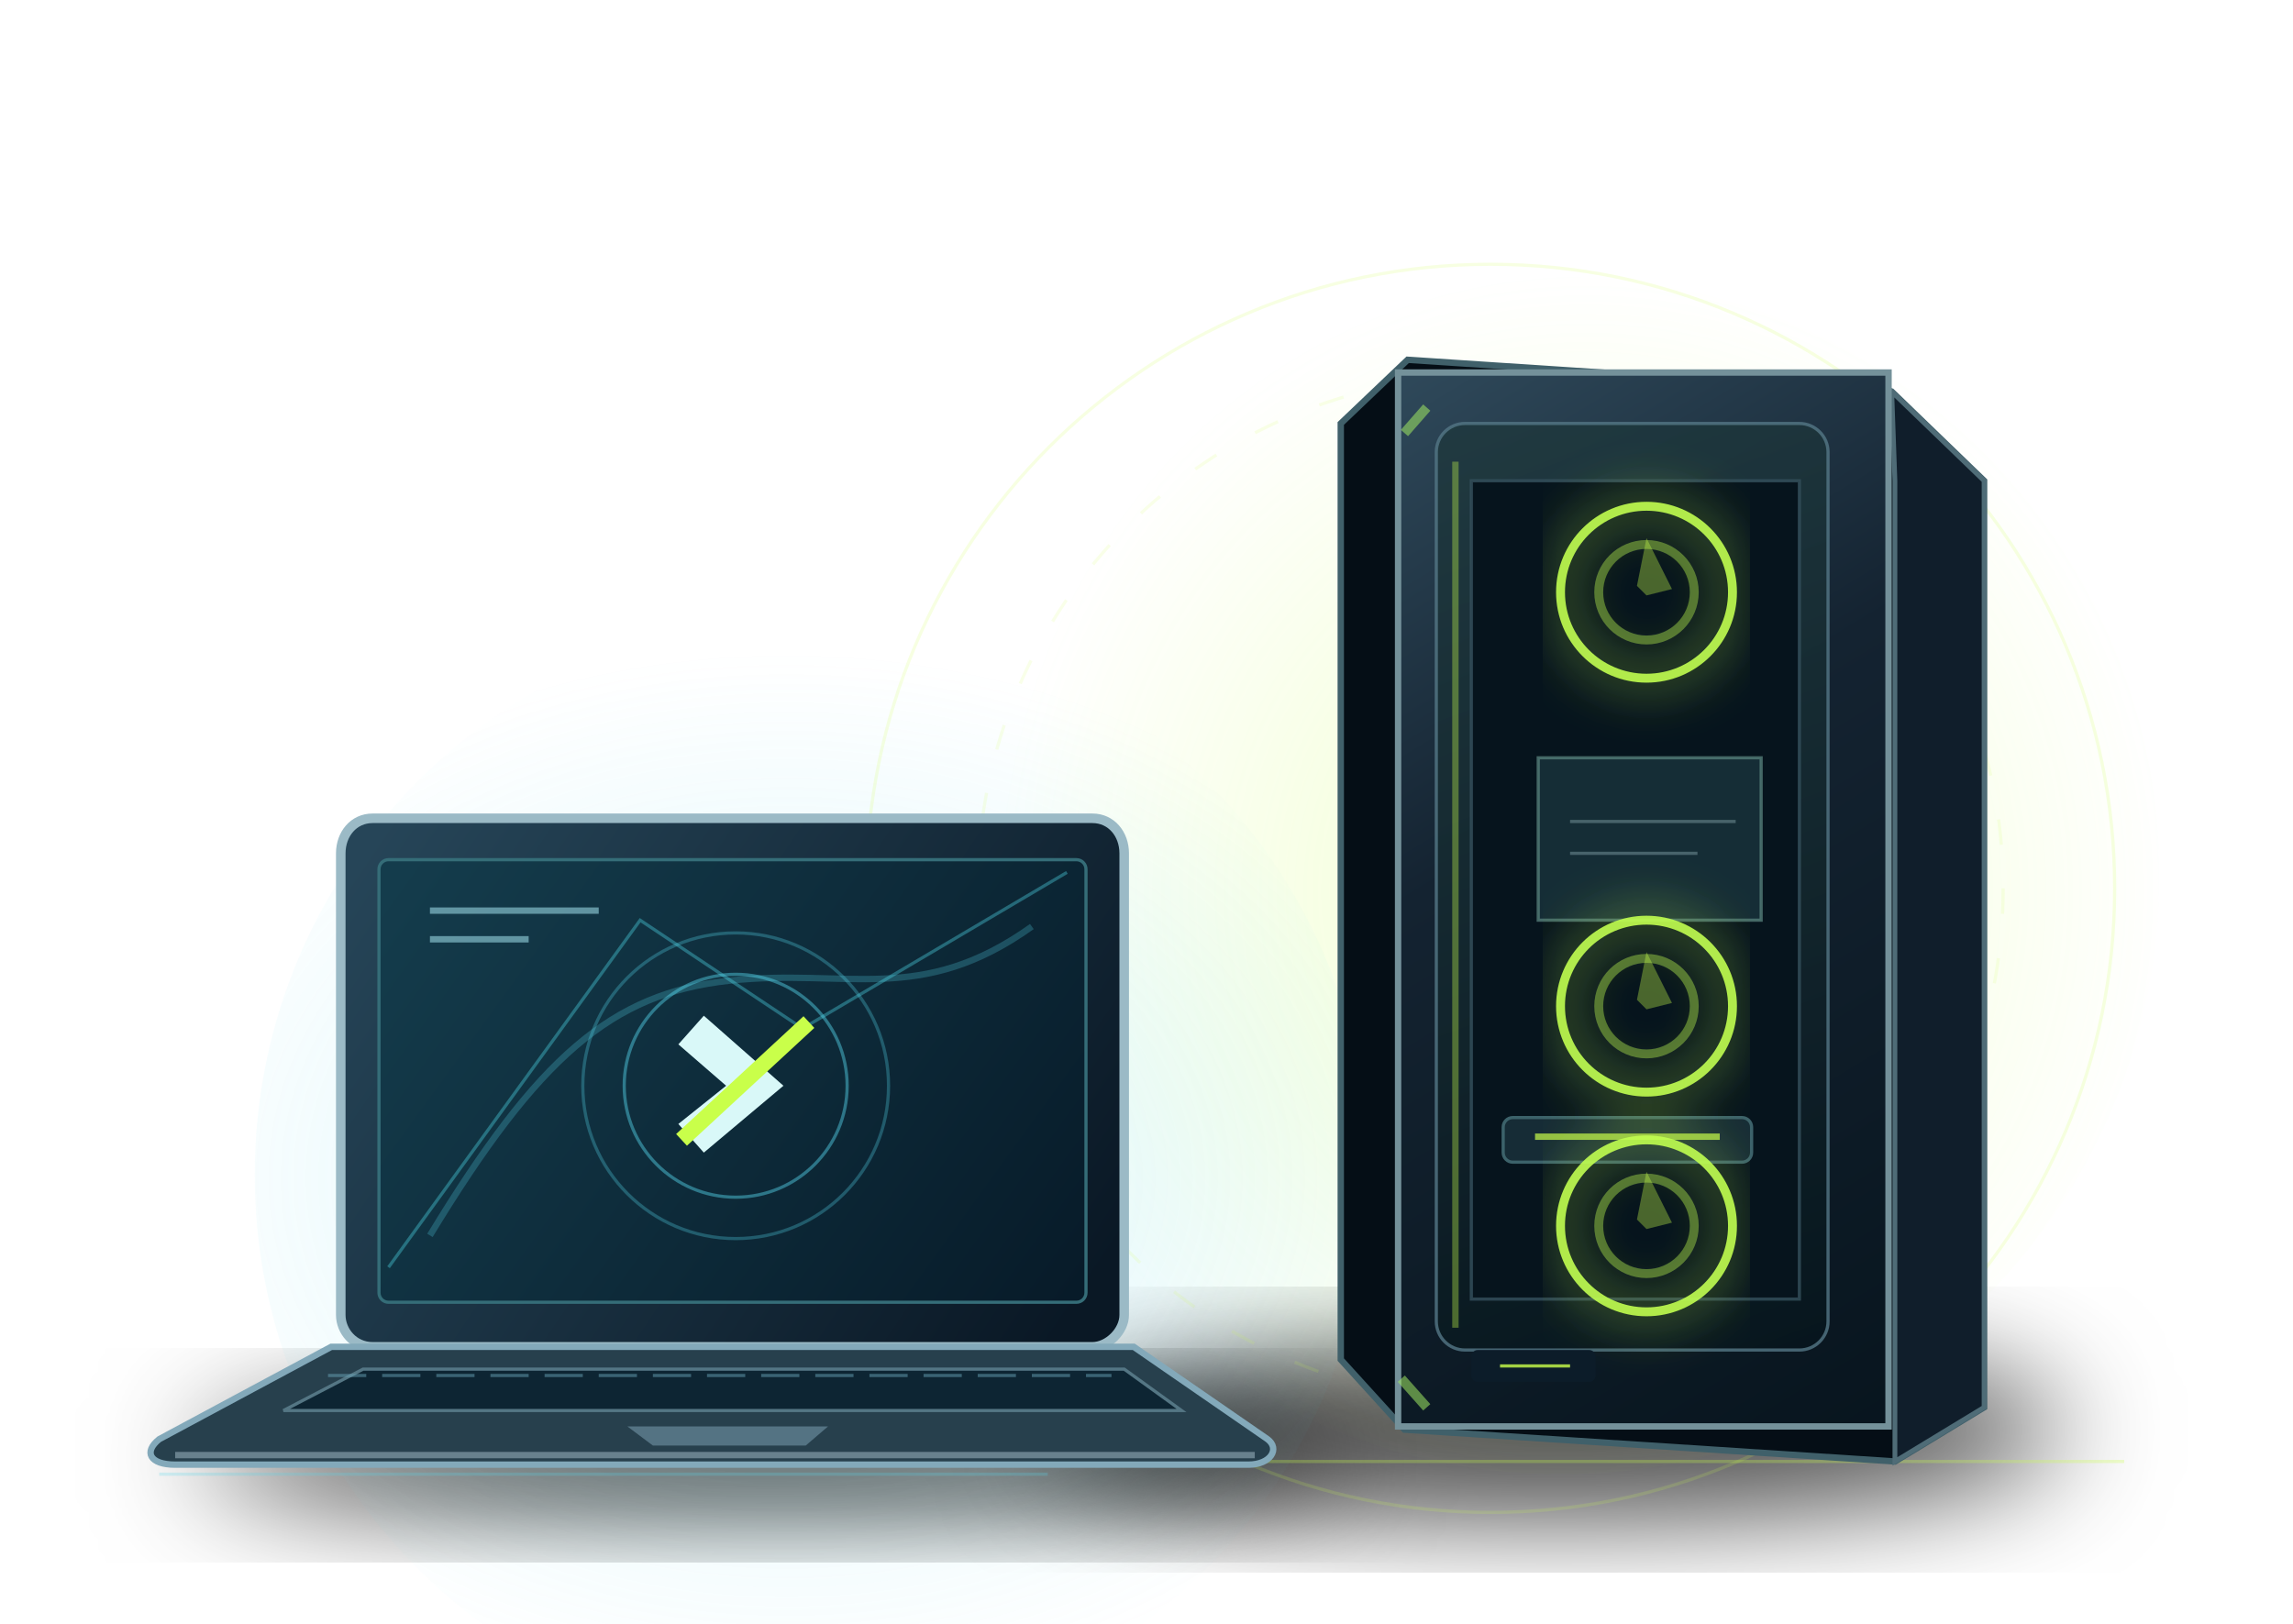
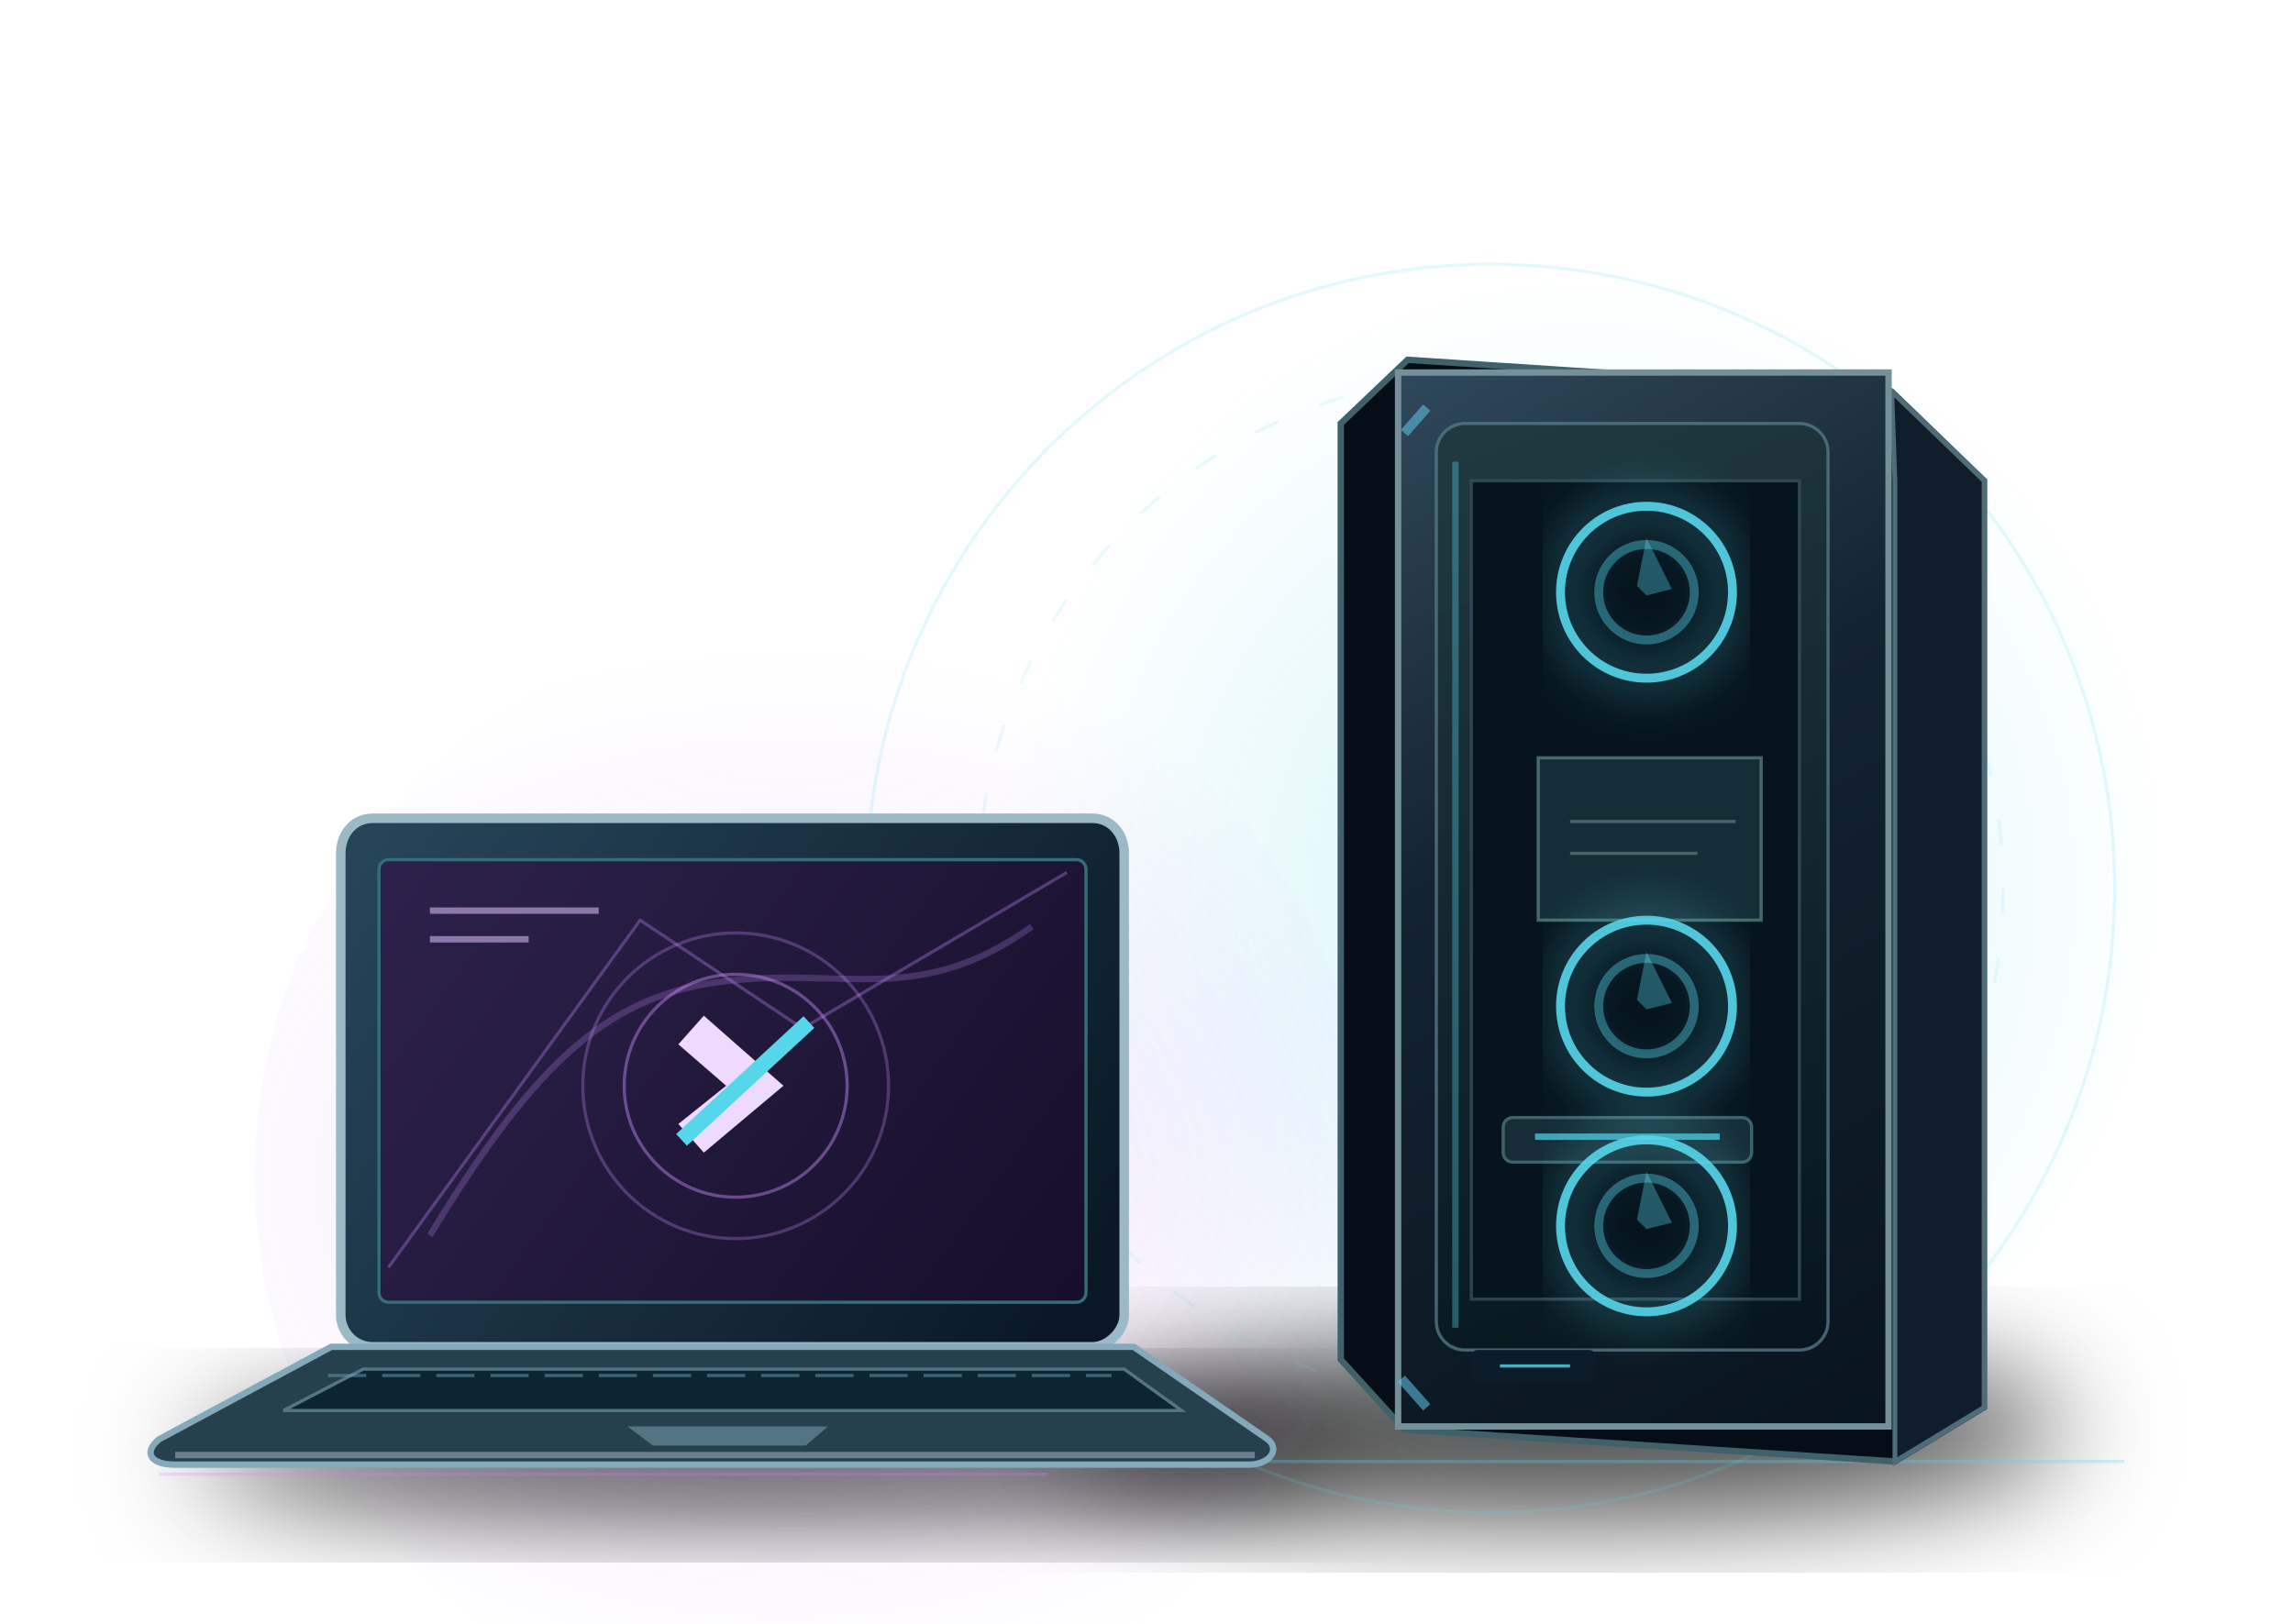
<svg xmlns="http://www.w3.org/2000/svg" width="720" height="510" viewBox="0 0 720 510" fill="none" role="img" aria-labelledby="title desc">
  <defs>
    <linearGradient id="pcbody" x1="400" y1="110" x2="610" y2="455" gradientUnits="userSpaceOnUse">
      <stop stop-color="#345062" />
      <stop offset=".42" stop-color="#142331" />
      <stop offset="1" stop-color="#07141D" />
    </linearGradient>
    <linearGradient id="pcglass" x1="442" y1="129" x2="554" y2="431" gradientUnits="userSpaceOnUse">
      <stop stop-color="#203A40" stop-opacity=".9" />
      <stop offset="1" stop-color="#07151D" stop-opacity=".98" />
    </linearGradient>
    <linearGradient id="laptop" x1="110" y1="274" x2="330" y2="423" gradientUnits="userSpaceOnUse">
      <stop stop-color="#264558" />
      <stop offset="1" stop-color="#0A1825" />
    </linearGradient>
    <linearGradient id="screen" x1="125" y1="275" x2="332" y2="425" gradientUnits="userSpaceOnUse">
-       <stop stop-color="#143C4C" />
-       <stop offset="1" stop-color="#071A28" />
+       <stop stop-color="#2D214B" />
+       <stop offset="1" stop-color="#160E29" />
    </linearGradient>
    <radialGradient id="limeGlow" cx="0" cy="0" r="1" gradientTransform="translate(498 280) rotate(90) scale(195 185)" gradientUnits="userSpaceOnUse">
-       <stop stop-color="#C9FF4A" stop-opacity=".26" />
-       <stop offset="1" stop-color="#C9FF4A" stop-opacity="0" />
+       <stop stop-color="#56D6EB" stop-opacity=".26" />
+       <stop offset="1" stop-color="#56D6EB" stop-opacity="0" />
    </radialGradient>
    <radialGradient id="cyanGlow" cx="0" cy="0" r="1" gradientTransform="translate(247 370) rotate(90) scale(166 220)" gradientUnits="userSpaceOnUse">
-       <stop stop-color="#56D6EB" stop-opacity=".22" />
-       <stop offset="1" stop-color="#56D6EB" stop-opacity="0" />
+       <stop stop-color="#C38AF5" stop-opacity=".22" />
+       <stop offset="1" stop-color="#C38AF5" stop-opacity="0" />
    </radialGradient>
    <filter id="glow">
      <feGaussianBlur stdDeviation="7" />
    </filter>
    <filter id="shadow" x="-30%" y="-30%" width="160%" height="160%">
      <feGaussianBlur stdDeviation="18" />
    </filter>
  </defs>
  <ellipse cx="488" cy="449" rx="160" ry="28" fill="#000" opacity=".7" filter="url(#shadow)" />
  <ellipse cx="241" cy="457" rx="180" ry="21" fill="#000" opacity=".7" filter="url(#shadow)" />
  <circle cx="490" cy="275" r="188" fill="url(#limeGlow)" />
  <circle cx="255" cy="369" r="175" fill="url(#cyanGlow)" />
-   <circle cx="468" cy="279" r="196" stroke="#C9FF4A" stroke-opacity=".16" stroke-width="1" />
-   <circle cx="468" cy="279" r="161" stroke="#C9FF4A" stroke-opacity=".12" stroke-width="1" stroke-dasharray="8 14" />
-   <path d="M347 459H667" stroke="#C9FF4A" stroke-opacity=".28" />
-   <path d="M50 463h279" stroke="#56D6EB" stroke-opacity=".24" />
+   <circle cx="468" cy="279" r="196" stroke="#56D6EB" stroke-opacity=".16" stroke-width="1" />
+   <circle cx="468" cy="279" r="161" stroke="#56D6EB" stroke-opacity=".12" stroke-width="1" stroke-dasharray="8 14" />
+   <path d="M347 459H667" stroke="#56D6EB" stroke-opacity=".28" />
+   <path d="M50 463h279" stroke="#C38AF5" stroke-opacity=".24" />
  <path d="m442 113 152 10 29 28v291l-28 17-154-10-20-22V133z" fill="#050E16" stroke="#40606A" stroke-width="2" />
  <path d="m594 123 29 28v291l-28 17V151z" fill="#101E2B" stroke="#4F6C77" stroke-width="1.5" />
  <path d="M439 117h154v331H439z" fill="url(#pcbody)" stroke="#74919A" stroke-width="2" rx="12" />
  <rect x="451" y="133" width="123" height="291" rx="9" fill="url(#pcglass)" stroke="#547786" stroke-opacity=".8" />
  <path d="M462 151h103v257H462z" fill="#06141D" stroke="#35505D" stroke-opacity=".8" />
-   <path d="M457 145v272" stroke="#C9FF4A" stroke-opacity=".35" stroke-width="2" />
+   <path d="M457 145v272" stroke="#56D6EB" stroke-opacity=".35" stroke-width="2" />
  <rect x="472" y="351" width="78" height="14" rx="3" fill="#162C36" stroke="#3C626A" />
-   <path d="M482 357h58" stroke="#C9FF4A" stroke-opacity=".7" stroke-width="2" />
+   <path d="M482 357h58" stroke="#56D6EB" stroke-opacity=".7" stroke-width="2" />
  <path d="M483 238h70v51h-70z" fill="#152D36" stroke="#5D8A82" stroke-opacity=".7" />
  <path d="M493 258h52M493 268h40" stroke="#7D9BA0" stroke-opacity=".5" />
-   <g stroke="#BFFE51" stroke-opacity=".9" stroke-width="2.8">
+   <g stroke="#56D6EB" stroke-opacity=".9" stroke-width="2.8">
    <circle cx="517" cy="186" r="27" />
    <circle cx="517" cy="186" r="15" stroke-opacity=".4" />
    <circle cx="517" cy="316" r="27" />
    <circle cx="517" cy="316" r="15" stroke-opacity=".4" />
    <circle cx="517" cy="385" r="27" />
    <circle cx="517" cy="385" r="15" stroke-opacity=".4" />
  </g>
-   <g stroke="#C9FF4A" stroke-opacity=".25" stroke-width="11" filter="url(#glow)">
+   <g stroke="#56D6EB" stroke-opacity=".25" stroke-width="11" filter="url(#glow)">
    <circle cx="517" cy="186" r="27" />
    <circle cx="517" cy="316" r="27" />
    <circle cx="517" cy="385" r="27" />
  </g>
-   <g fill="#C9FF4A" fill-opacity=".35">
+   <g fill="#56D6EB" fill-opacity=".35">
    <path d="m517 169 8 16-8 2-3-3z" />
    <path d="m517 299 8 16-8 2-3-3z" />
    <path d="m517 368 8 16-8 2-3-3z" />
  </g>
-   <path d="m441 136 7-8M440 433l8 9" stroke="#A1E862" stroke-opacity=".55" stroke-width="3" />
+   <path d="m441 136 7-8M440 433l8 9" stroke="#63C7EB" stroke-opacity=".55" stroke-width="3" />
  <rect x="462" y="424" width="39" height="10" rx="2" fill="#0C1C29" />
-   <path d="M471 429h22" stroke="#C9FF4A" stroke-opacity=".8" />
+   <path d="M471 429h22" stroke="#56D6EB" stroke-opacity=".8" />
  <path d="M117 257h226c6 0 10 5 10 11v145c0 5-5 10-10 10H117c-6 0-10-5-10-10V268c0-6 4-11 10-11Z" fill="url(#laptop)" stroke="#9BBAC6" stroke-width="3" />
  <rect x="119" y="270" width="222" height="139" rx="3" fill="url(#screen)" stroke="#356D78" stroke-width="1" />
-   <path d="M135 388c34-56 57-76 94-80s60 8 95-17" stroke="#56D6EB" stroke-opacity=".25" stroke-width="2" />
-   <path d="m122 398 79-109 51 34 83-49" stroke="#52E0F0" stroke-opacity=".36" />
-   <path d="M135 286h53M135 295h31" stroke="#96D4E0" stroke-opacity=".6" stroke-width="2" />
-   <circle cx="231" cy="341" r="48" stroke="#56D6EB" stroke-opacity=".3" />
-   <circle cx="231" cy="341" r="35" stroke="#56D6EB" stroke-opacity=".45" />
-   <path d="m221 319 25 22-25 21-8-9 15-12-15-13z" fill="#D9F8F8" />
-   <path d="m214 358 40-37" stroke="#C9FF4A" stroke-width="5" />
+   <path d="M135 388c34-56 57-76 94-80s60 8 95-17" stroke="#C38AF5" stroke-opacity=".25" stroke-width="2" />
+   <path d="m122 398 79-109 51 34 83-49" stroke="#B780ED" stroke-opacity=".36" />
+   <path d="M135 286h53M135 295h31" stroke="#CFB2EF" stroke-opacity=".6" stroke-width="2" />
+   <circle cx="231" cy="341" r="48" stroke="#C38AF5" stroke-opacity=".3" />
+   <circle cx="231" cy="341" r="35" stroke="#C38AF5" stroke-opacity=".45" />
+   <path d="m221 319 25 22-25 21-8-9 15-12-15-13z" fill="#EEDAFF" />
+   <path d="m214 358 40-37" stroke="#56D6EB" stroke-width="5" />
  <path d="m104 423 252 0 42 29c4 3 1 8-6 8H55c-8 0-10-4-5-8z" fill="#27404D" stroke="#83A9BA" stroke-width="2" />
  <path d="m114 430 239 0 18 13H89z" fill="#0D2533" stroke="#547684" />
  <path d="M103 432h246" stroke="#69A2B7" stroke-opacity=".5" stroke-dasharray="12 5" />
  <path d="M197 448h63l-7 6h-48z" fill="#547383" />
  <path d="M55 457h339" stroke="#9DB6C0" stroke-opacity=".55" stroke-width="2" />
</svg>
